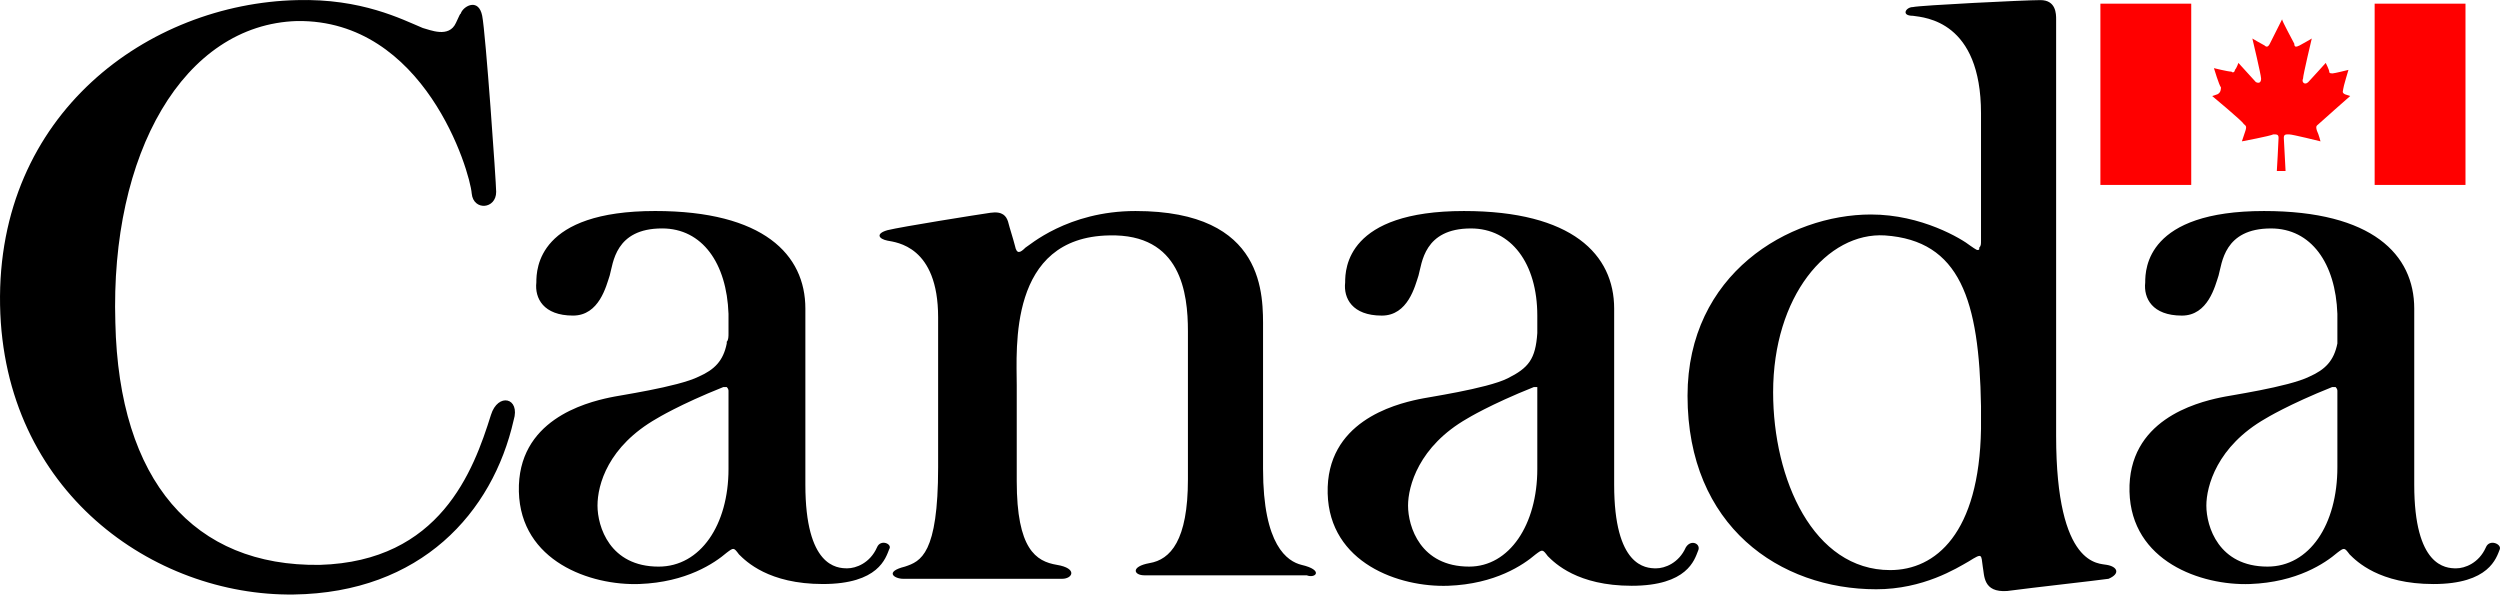
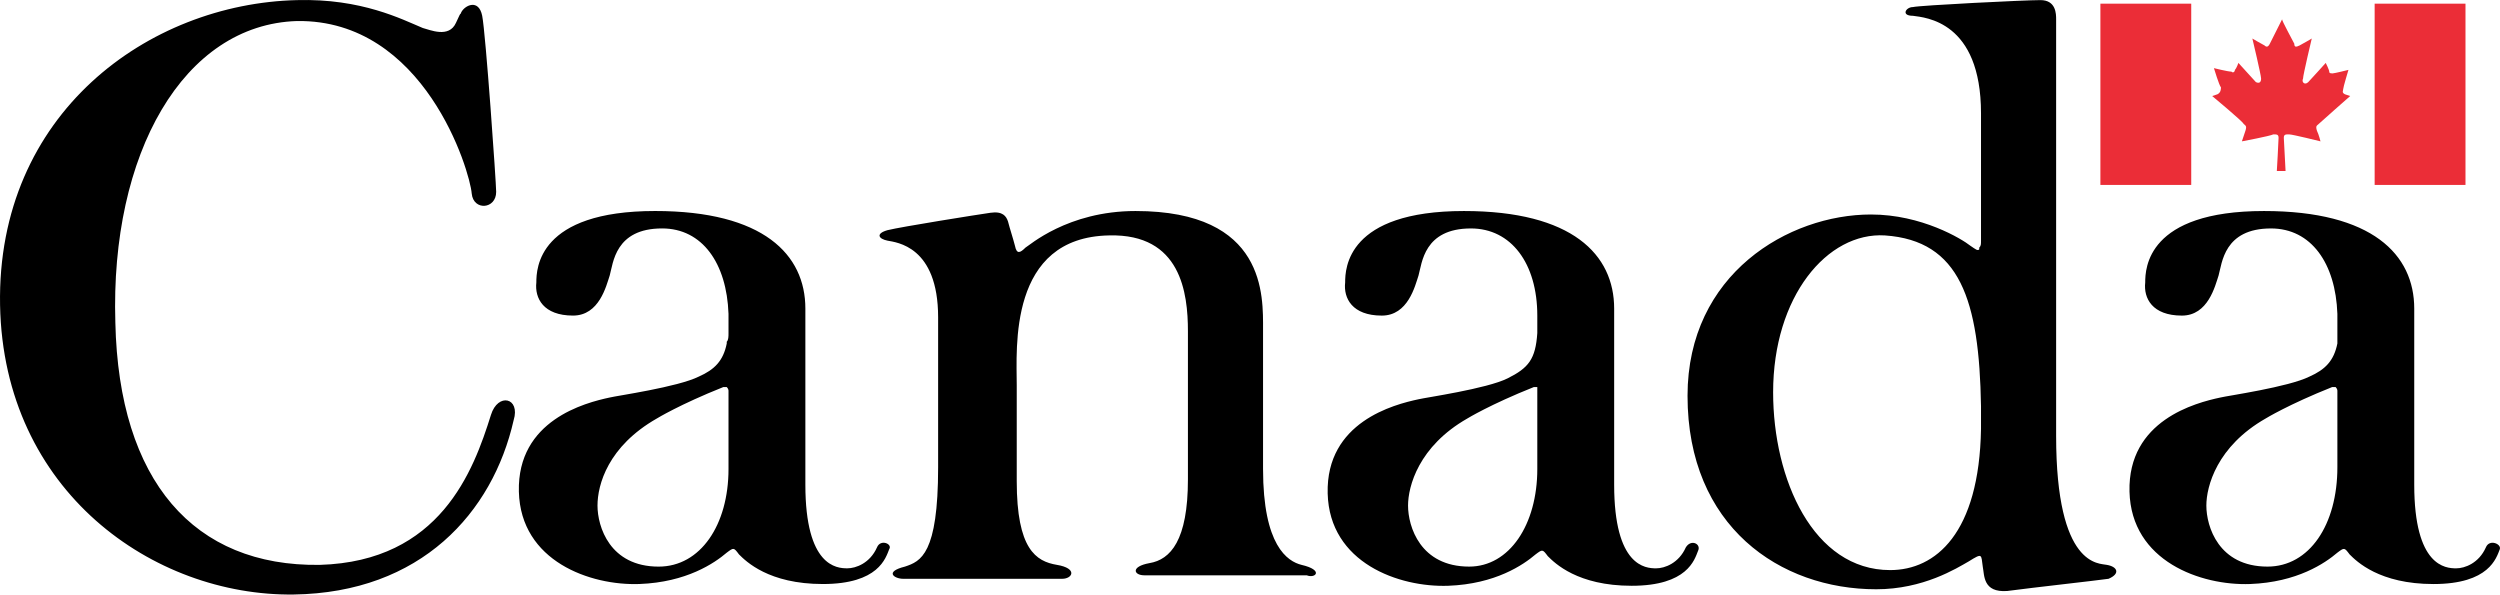
<svg xmlns="http://www.w3.org/2000/svg" width="250" viewBox="0 0 164 39" fill="none">
-   <path fill="red" d="M155.777.24h5.959V12.13h-5.959V.24Zm-10.313 5.945-.344.115s2.062 1.715 2.062 1.83c.115.113.23.113.115.457l-.229.686s1.833-.343 2.063-.458c.229 0 .343 0 .343.229s-.114 2.172-.114 2.172h.573s-.115-2.058-.115-2.172c0-.229.115-.229.344-.229.229 0 2.063.458 2.063.458s-.115-.458-.23-.686c-.114-.344 0-.344.115-.458.115-.114 2.063-1.83 2.063-1.83l-.344-.114c-.229-.114-.115-.228-.115-.343 0-.114.344-1.258.344-1.258s-.917.23-1.031.23c-.115 0-.229 0-.229-.115s-.23-.572-.23-.572-1.031 1.143-1.146 1.258c-.229.229-.458 0-.343-.229 0-.229.573-2.63.573-2.63s-.573.343-.803.458c-.229.114-.343.114-.343-.115-.115-.228-.802-1.486-.802-1.6l-.803 1.6c-.114.229-.229.229-.343.115-.23-.115-.803-.458-.803-.458s.573 2.401.573 2.63c0 .229-.114.343-.343.229l-1.146-1.258s-.115.343-.23.457c0 .115-.114.23-.229.115-.229 0-1.146-.229-1.146-.229s.344 1.144.459 1.258c0 .114 0 .343-.229.457ZM137.786.24h5.959v11.892h-5.959V.24Z" />
+   <path fill="#eb2d37" d="M155.777.24h5.959V12.13h-5.959V.24Zm-10.313 5.945-.344.115s2.062 1.715 2.062 1.83c.115.113.23.113.115.457l-.229.686s1.833-.343 2.063-.458c.229 0 .343 0 .343.229s-.114 2.172-.114 2.172h.573s-.115-2.058-.115-2.172c0-.229.115-.229.344-.229.229 0 2.063.458 2.063.458s-.115-.458-.23-.686c-.114-.344 0-.344.115-.458.115-.114 2.063-1.83 2.063-1.83l-.344-.114c-.229-.114-.115-.228-.115-.343 0-.114.344-1.258.344-1.258s-.917.23-1.031.23c-.115 0-.229 0-.229-.115s-.23-.572-.23-.572-1.031 1.143-1.146 1.258c-.229.229-.458 0-.343-.229 0-.229.573-2.63.573-2.63s-.573.343-.803.458c-.229.114-.343.114-.343-.115-.115-.228-.802-1.486-.802-1.6l-.803 1.6c-.114.229-.229.229-.343.115-.23-.115-.803-.458-.803-.458s.573 2.401.573 2.63c0 .229-.114.343-.343.229l-1.146-1.258s-.115.343-.23.457c0 .115-.114.23-.229.115-.229 0-1.146-.229-1.146-.229s.344 1.144.459 1.258c0 .114 0 .343-.229.457ZM137.786.24h5.959v11.892h-5.959V.24Z" />
  <path fill="#000" d="M163.072 35.911c-.458 1.03-1.375 1.372-1.948 1.372-.688 0-2.75-.114-2.75-5.488v-11.55c0-3.544-2.751-6.402-9.855-6.402-7.678 0-7.793 3.773-7.793 4.688-.114 1.029.459 2.172 2.407 2.172 1.719 0 2.177-1.944 2.406-2.63.229-.8.344-3.087 3.438-3.087 2.636 0 4.24 2.287 4.355 5.603V22.533c-.23 1.143-.803 1.715-1.834 2.172-1.375.687-5.386 1.258-5.844 1.373-1.605.343-6.074 1.486-5.959 6.174.114 4.574 4.698 6.175 7.907 6.06 3.094-.114 4.927-1.372 5.73-2.058.458-.343.458-.343.802.115.458.457 1.948 1.944 5.5 1.944 3.667 0 4.126-1.716 4.355-2.287.114-.343-.688-.687-.917-.115Zm-14.324 1.258c-3.209 0-4.011-2.63-4.011-4.002 0-1.258.688-3.888 3.896-5.717 0 0 1.49-.915 4.355-2.058h.229s.115.114.115.228v5.031c0 3.774-1.834 6.518-4.584 6.518Zm-10.543-.114c-.458-.115-3.323.228-3.323-8.462V1.265c0-.344 0-1.258-1.032-1.258-1.031 0-7.907.343-8.365.457-.458 0-.802.572 0 .572.802.114 4.469.343 4.469 6.403v8.347c0 .23 0 .344-.114.458v.114c-.115.114-.23 0-.573-.229-.573-.457-3.209-2.058-6.532-2.058-5.386 0-12.033 3.888-12.033 11.892 0 8.576 6.074 12.693 12.377 12.693 3.094 0 5.271-1.373 6.073-1.83.917-.572.802-.457.917.343.114.572 0 1.715 1.604 1.6 1.719-.228 5.845-.685 6.647-.8.802-.343.573-.8-.115-.914Zm-14.21.343c-5.042 0-7.678-5.946-7.678-11.664 0-6.289 3.553-10.52 7.335-10.29 4.927.342 6.188 4.23 6.302 11.205v1.487c-.114 6.86-2.979 9.262-5.959 9.262Zm-13.407-1.487c-.459 1.03-1.375 1.372-1.948 1.372-.688 0-2.751-.114-2.751-5.488v-11.55c0-3.544-2.75-6.402-9.855-6.402-7.678 0-7.792 3.773-7.792 4.688-.115 1.029.458 2.172 2.406 2.172 1.72 0 2.178-1.944 2.407-2.63.229-.8.343-3.087 3.438-3.087 2.635 0 4.354 2.287 4.354 5.717V21.847c-.114 1.715-.573 2.287-1.948 2.973-1.375.686-5.386 1.258-5.844 1.372-1.605.343-6.074 1.486-5.96 6.175.115 4.573 4.7 6.174 7.908 6.06 3.094-.114 4.927-1.372 5.73-2.058.458-.343.458-.343.802.114.458.457 1.948 1.944 5.5 1.944 3.667 0 4.126-1.715 4.355-2.287.229-.457-.458-.8-.802-.229Zm-14.21 1.258c-3.209 0-4.01-2.63-4.01-4.002 0-1.258.687-3.888 3.895-5.717 0 0 1.49-.915 4.355-2.058h.229V25.963v-.114 4.917c0 3.659-1.833 6.403-4.469 6.403Zm-11.001-.114c-.917-.229-2.521-1.258-2.521-6.29v-9.147c0-2.172.229-7.775-8.366-7.775-4.469 0-6.99 2.287-7.219 2.4-.344.344-.573.458-.688-.113-.114-.458-.343-1.144-.458-1.601-.115-.343-.344-.686-1.146-.572-.802.114-5.844.915-6.761 1.143-.802.229-.573.572 0 .686.573.115 3.323.344 3.323 5.032v9.833c0 5.718-1.146 6.175-2.177 6.518-1.375.343-.688.8-.115.8h10.428c.688 0 1.032-.686-.343-.914-1.376-.229-2.636-1.03-2.636-5.489v-6.289c0-2.401-.573-9.72 6.074-9.834 4.698-.114 5.156 3.774 5.156 6.29v9.719c0 4.002-1.146 5.26-2.52 5.488-1.261.23-1.032.8-.345.8h10.658c.573.23 1.146-.342-.344-.685ZM57.53 35.91c-.458 1.03-1.375 1.372-1.948 1.372-.687 0-2.75-.114-2.75-5.488v-11.55c0-3.544-2.75-6.402-9.855-6.402-7.678 0-7.793 3.773-7.793 4.688-.114 1.029.459 2.172 2.407 2.172 1.719 0 2.177-1.944 2.406-2.63.23-.8.344-3.087 3.438-3.087 2.636 0 4.24 2.287 4.355 5.603v1.258c0 .228 0 .457-.115.572v.114c-.229 1.143-.802 1.715-1.833 2.172-1.375.687-5.386 1.258-5.845 1.373-1.604.343-6.073 1.486-5.959 6.174.115 4.574 4.699 6.175 7.908 6.06 3.094-.114 4.927-1.372 5.73-2.058.458-.343.458-.343.801.115.459.457 1.949 1.944 5.501 1.944 3.667 0 4.125-1.716 4.355-2.287.229-.343-.573-.687-.803-.115ZM43.206 37.17c-3.209 0-4.01-2.63-4.01-4.002 0-1.372.687-3.888 3.896-5.717 0 0 1.49-.915 4.354-2.058h.23s.114.114.114.228v5.146c0 3.659-1.834 6.403-4.584 6.403Zm-11.001-9.948c-1.146 3.66-3.323 9.605-11.23 9.834-8.251.114-13.179-5.489-13.408-15.894-.344-11.092 4.47-19.553 11.918-19.782 8.365-.114 11.345 9.834 11.46 11.32.114 1.144 1.604 1.03 1.604-.114 0-.572-.688-10.406-.917-11.55-.23-1.143-1.146-.685-1.375-.228-.115.343.114-.343-.344.686-.458 1.03-1.719.458-2.177.343-1.375-.571-4.011-1.944-8.251-1.83C9.745.237-.225 7.44.004 20.018.234 32.252 10.088 39.113 19.256 39c8.365-.115 13.064-5.375 14.439-11.435.458-1.486-1.032-1.83-1.49-.343Z" />
</svg>
